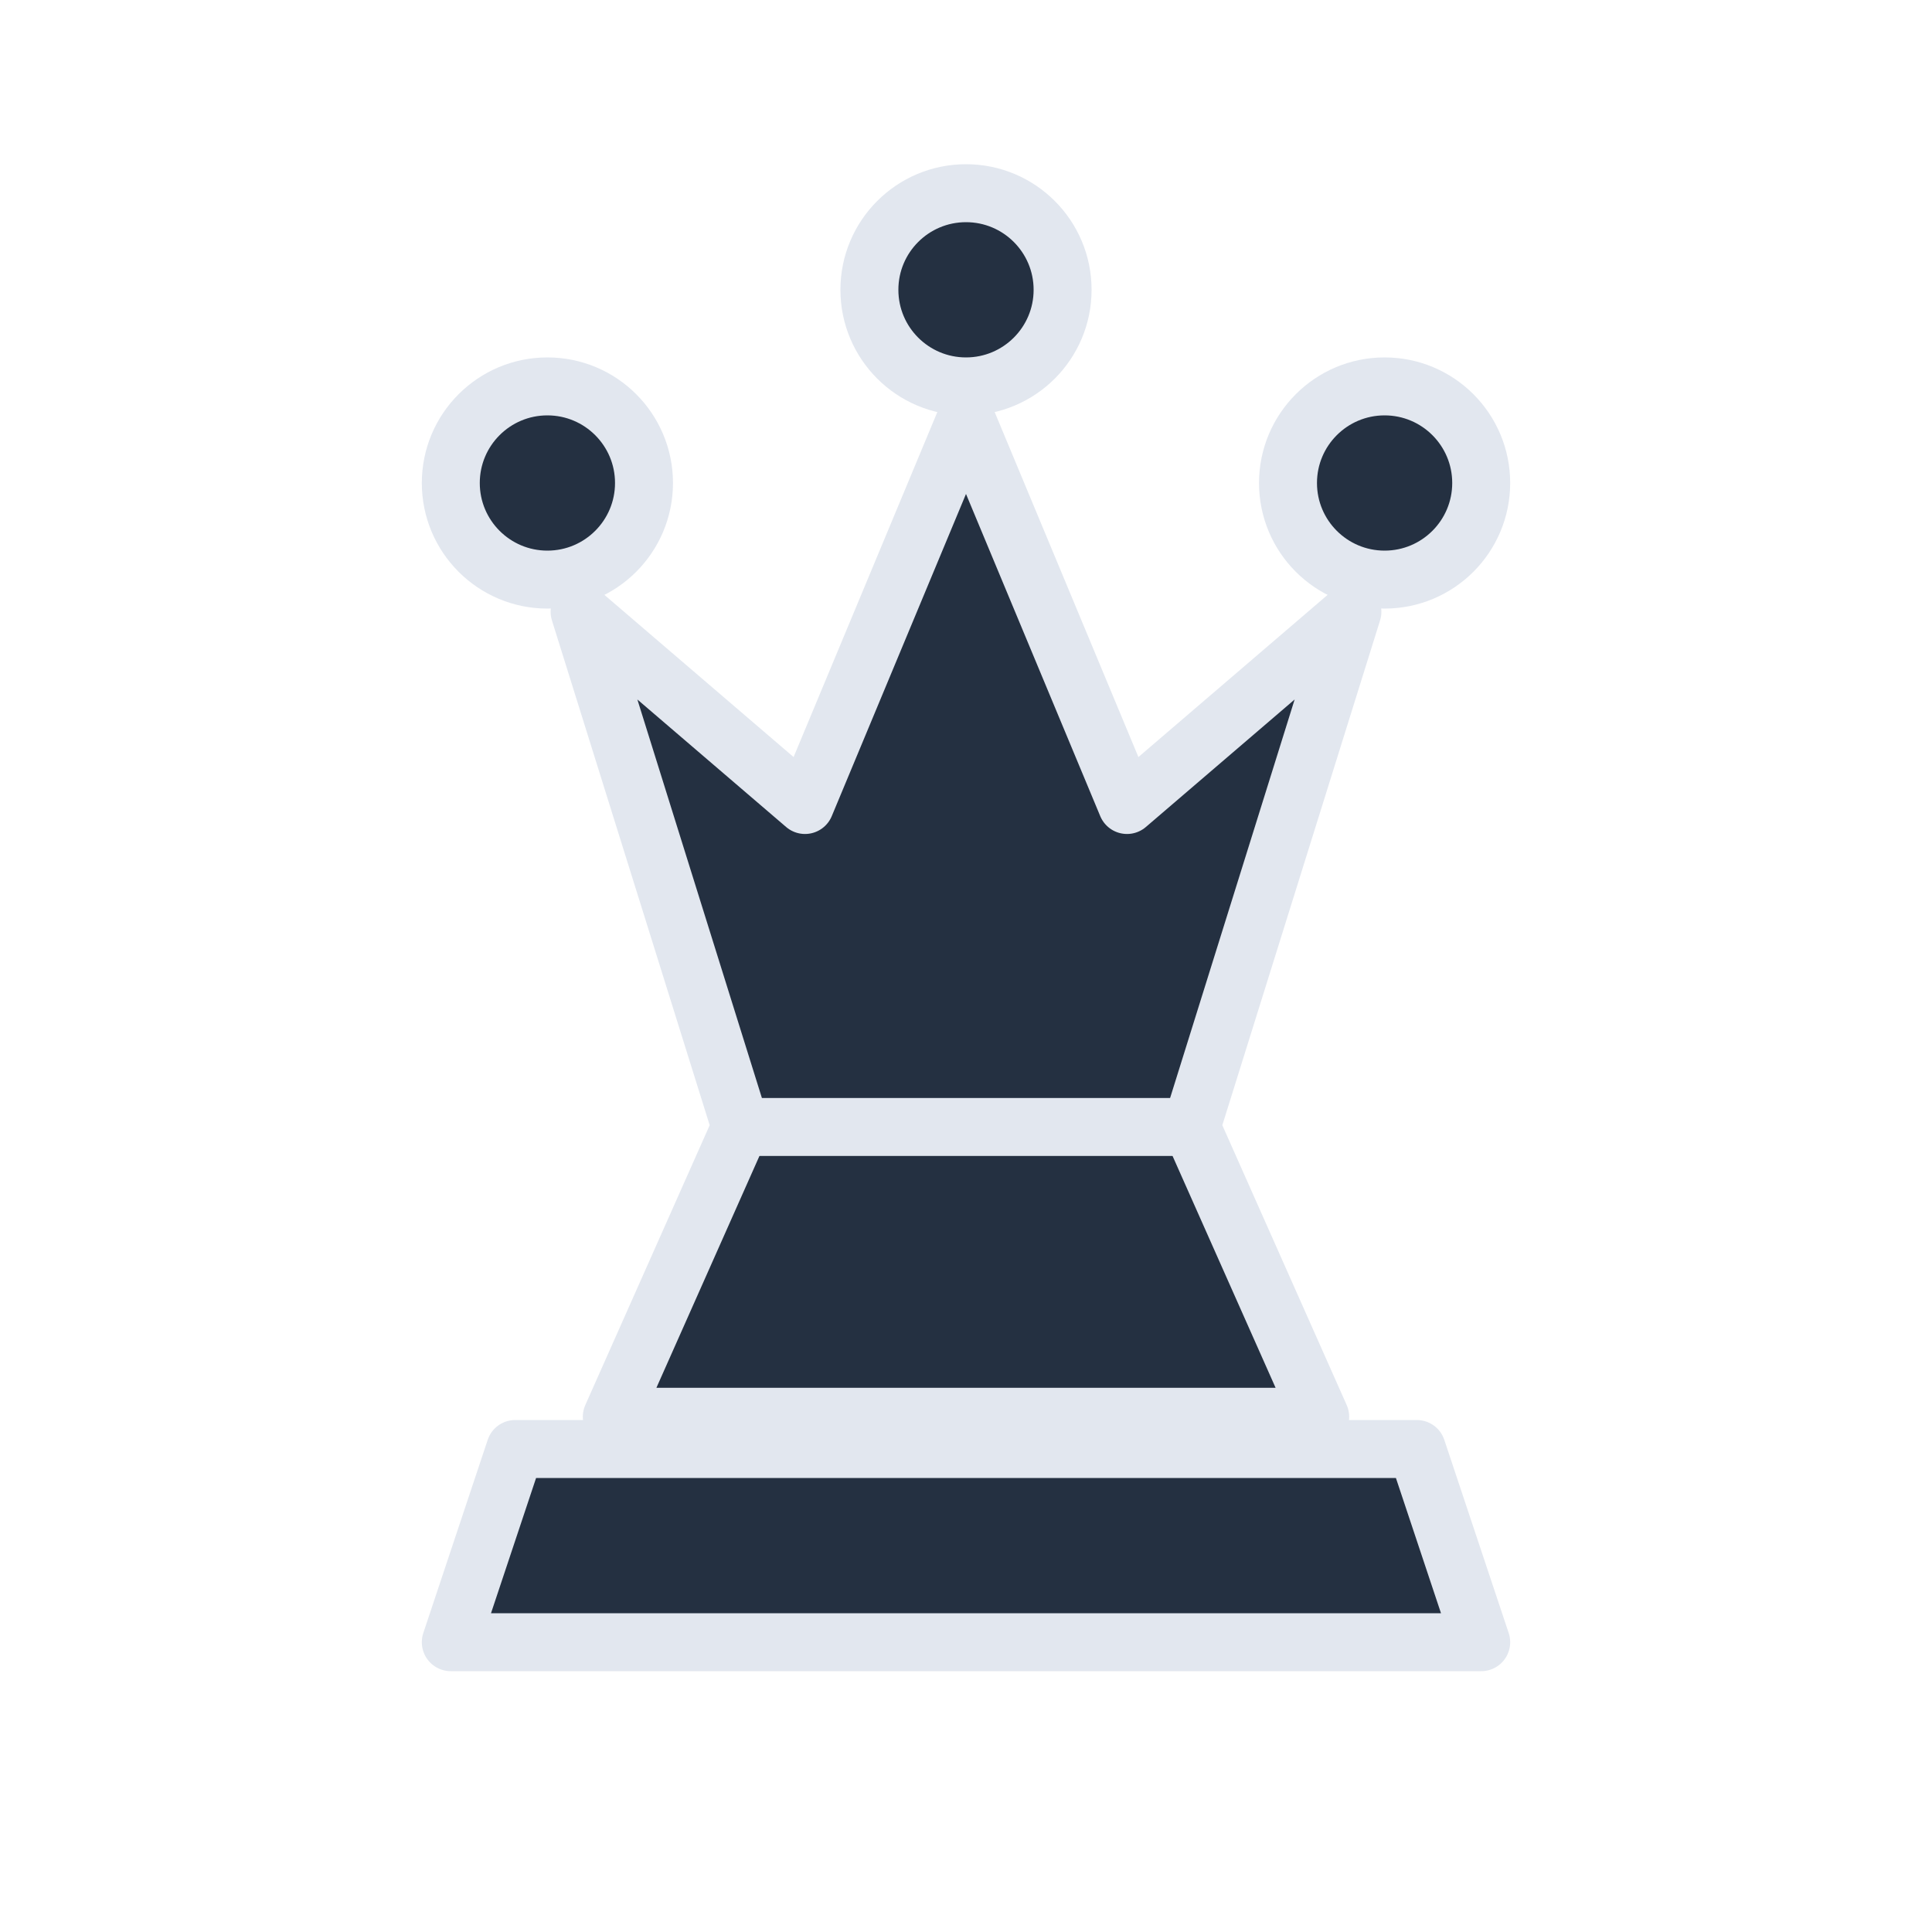
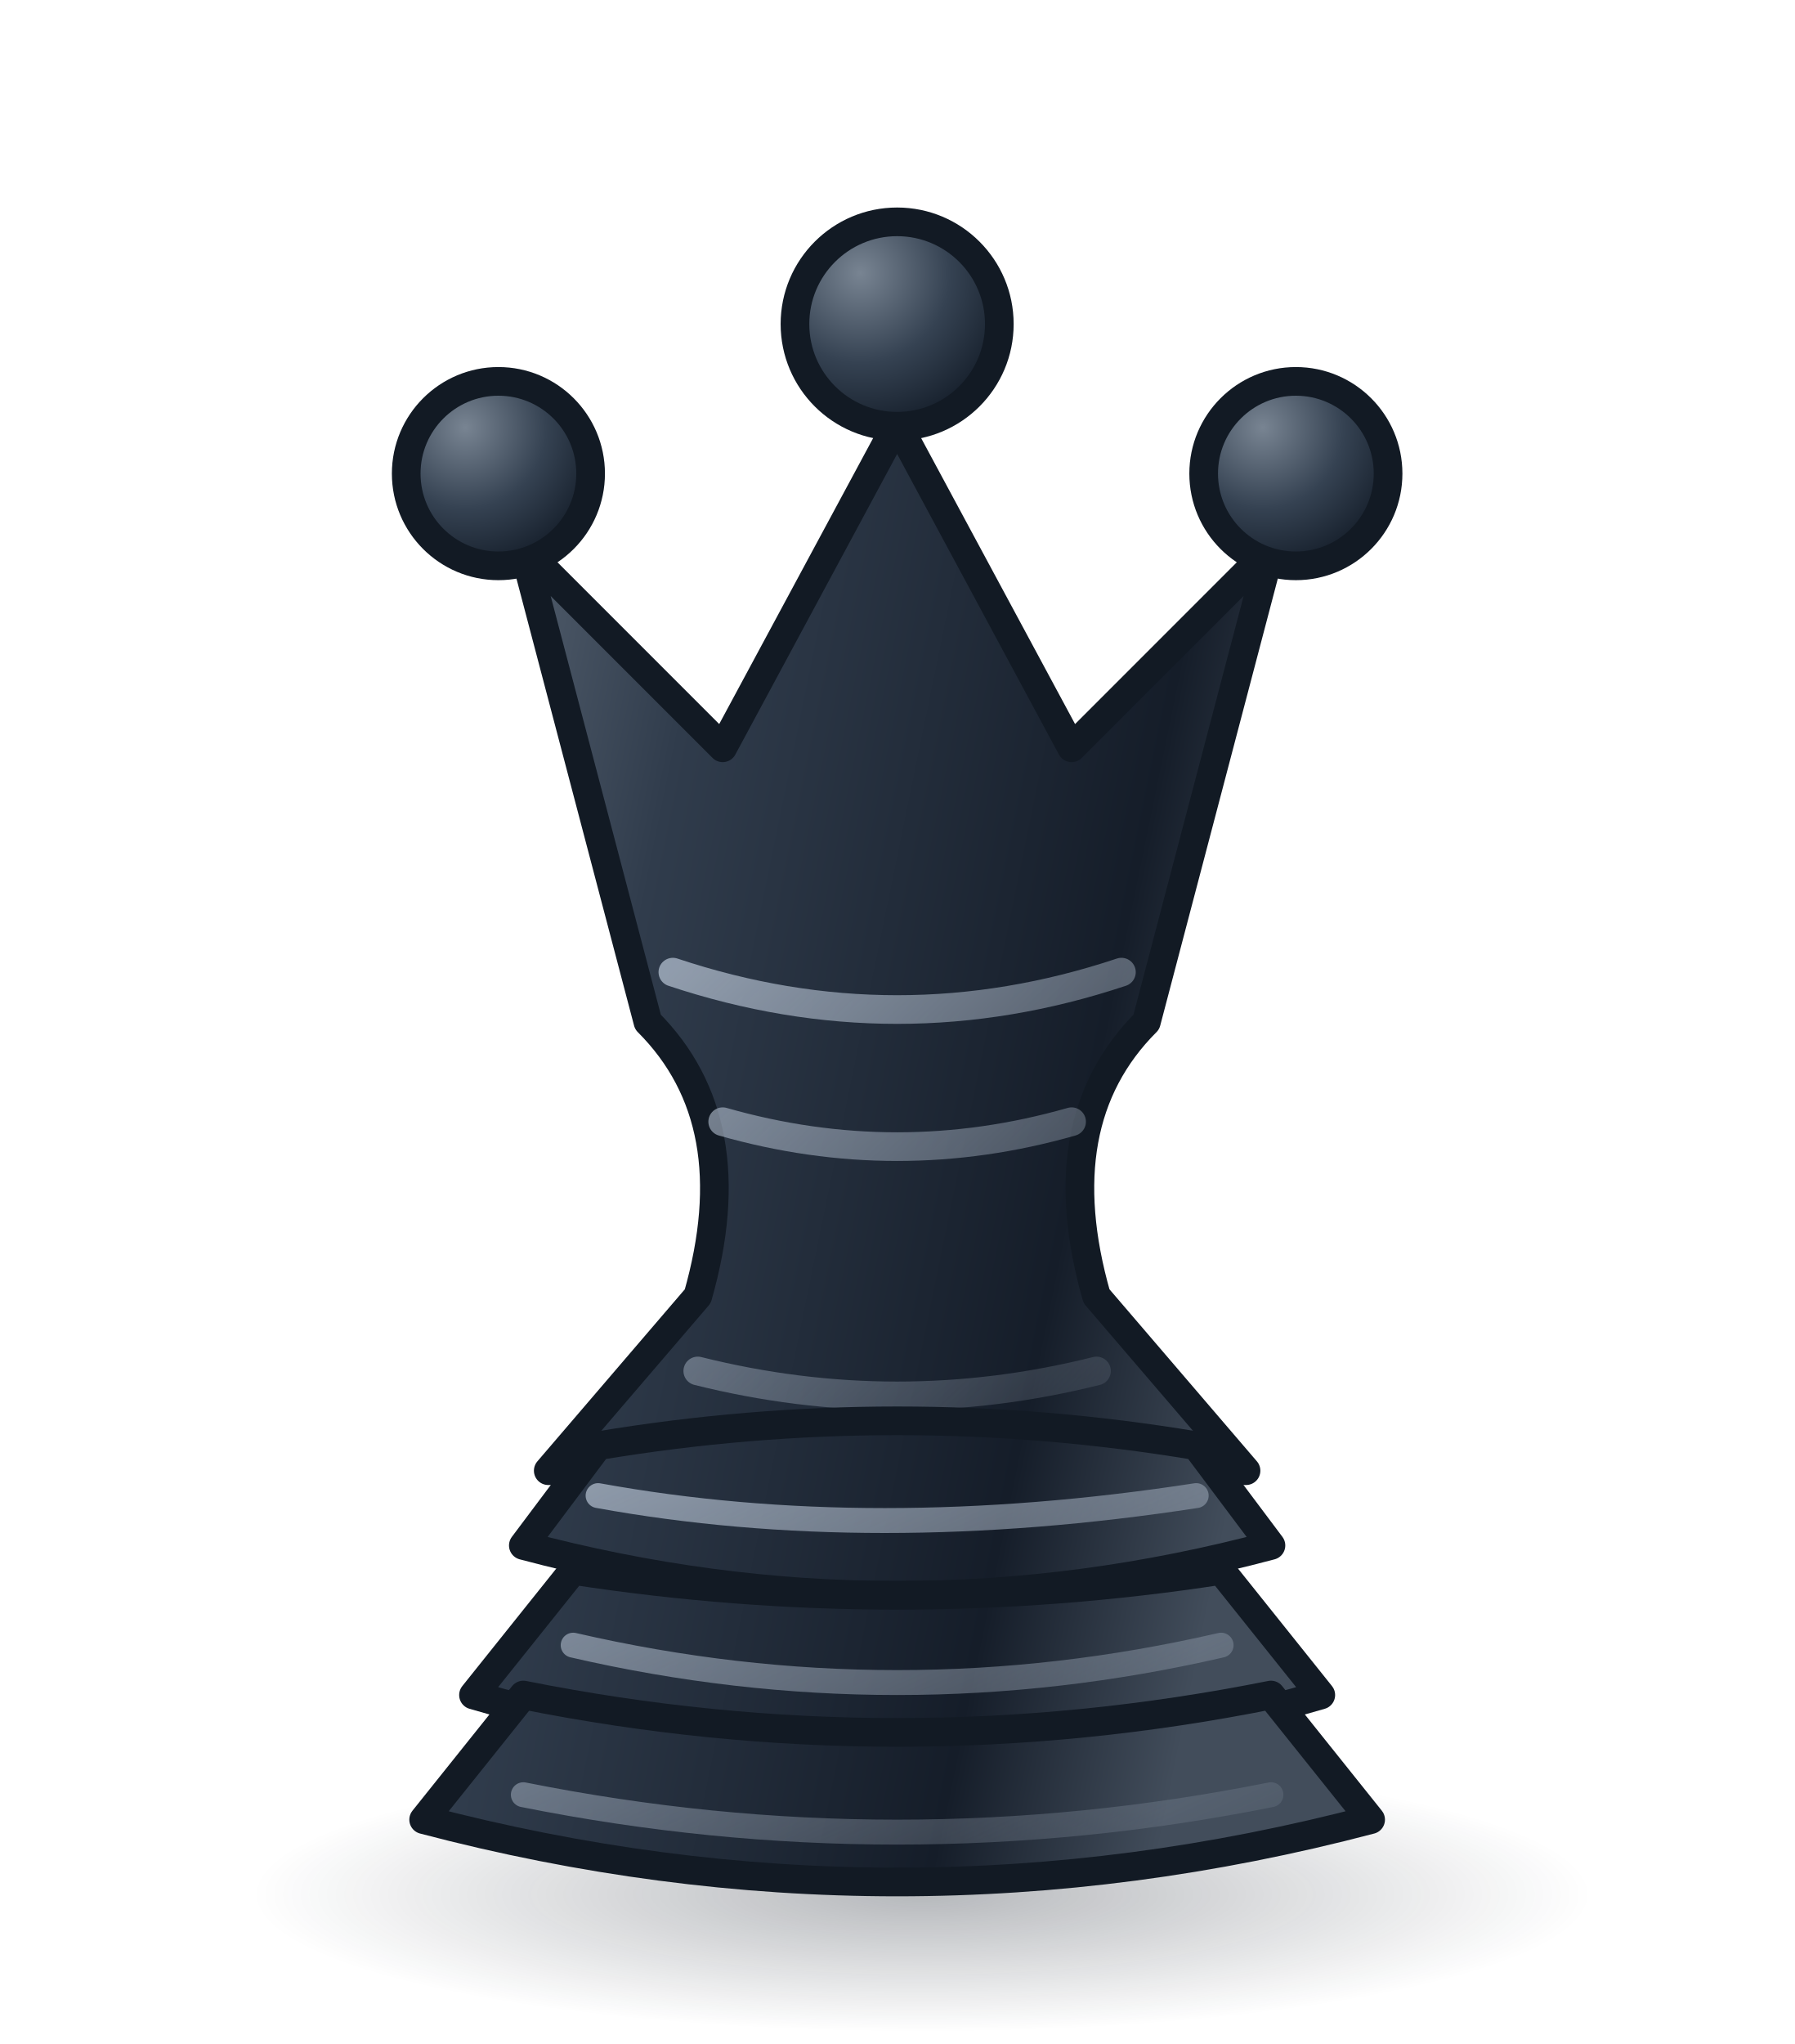
- <svg xmlns="http://www.w3.org/2000/svg" viewBox="0 0 60 60">
-   <g fill="#243041" stroke="#e2e7ef" color="#e2e7ef" stroke-width="1.8" stroke-linejoin="round" stroke-linecap="round">
-     <path d="M18 19 L25 25 L30 13 L35 25 L42 19 L37 35 L41 44 H19 L23 35 Z" />
-     <circle cx="17" cy="15" r="3" />
-     <circle cx="30" cy="9" r="3" />
-     <circle cx="43" cy="15" r="3" />
-     <path d="M23 35 H37" fill="none" />
-     <path d="M16 45 H44 L46 51 H14 Z" />
+ <svg xmlns="http://www.w3.org/2000/svg" viewBox="0 0 72 82">
+   <defs>
+     <linearGradient id="body" x1="17" y1="20" x2="56" y2="28" gradientUnits="userSpaceOnUse">
+       <stop offset="0" stop-color="#626e7c" />
+       <stop offset=".3" stop-color="#303c4c" />
+       <stop offset=".78" stop-color="#151d29" />
+       <stop offset="1" stop-color="#424d5b" />
+     </linearGradient>
+     <radialGradient id="sphere" cx=".32" cy=".25" r=".8">
+       <stop stop-color="#788492" />
+       <stop offset=".55" stop-color="#354252" />
+       <stop offset="1" stop-color="#141d29" />
+     </radialGradient>
+     <linearGradient id="rim" x1="0" y1="0" x2="1" y2="1">
+       <stop stop-color="#a9b5c5" stop-opacity=".8" />
+       <stop offset="1" stop-color="#a9b5c5" stop-opacity=".12" />
+     </linearGradient>
+     <linearGradient id="ink">
+       <stop stop-color="#121a24" />
+       <stop offset="1" stop-color="#121a24" />
+     </linearGradient>
+     <radialGradient id="shadow">
+       <stop stop-color="#0c1420" stop-opacity=".3" />
+       <stop offset="1" stop-color="#0c1420" stop-opacity="0" />
+     </radialGradient>
+   </defs>
+   <ellipse cx="37" cy="76" rx="27" ry="5.5" fill="url(#shadow)" />
+   <g fill="url(#body)" stroke="#121a24" stroke-width="1.15" stroke-linejoin="round" stroke-linecap="round">
+     <path d="M21 22 L29 30 L36 17 L43 30 L51 22 L46 41 Q42 45 44 52 L50 59 H22 L28 52 Q30 45 26 41 Z" />
+     <circle cx="20" cy="19" r="3.7" fill="url(#sphere)" />
+     <circle cx="36" cy="13" r="4.1" fill="url(#sphere)" />
+     <circle cx="52" cy="19" r="3.7" fill="url(#sphere)" />
+     <path d="M27 39 Q36 42 45 39 M29 45 Q36 47 43 45 M28 55 Q36 57 44 55" fill="none" stroke="url(#rim)" />
+     <path d="M24 58 Q36 56 48 58 L51 62 Q36 66 21 62 Z" />
+     <path d="M23 63 Q36 65 49 63 L53 68 Q36 73 19 68 Z" />
+     <path d="M21 68 Q36 71 51 68 L55 73 Q36 78 17 73 Z" />
+     <path d="M24 60 Q35 62 48 60 M23 66 Q36 69 49 66 M21 72 Q36 75 51 72" fill="none" stroke="url(#rim)" stroke-width="1" />
  </g>
</svg>
